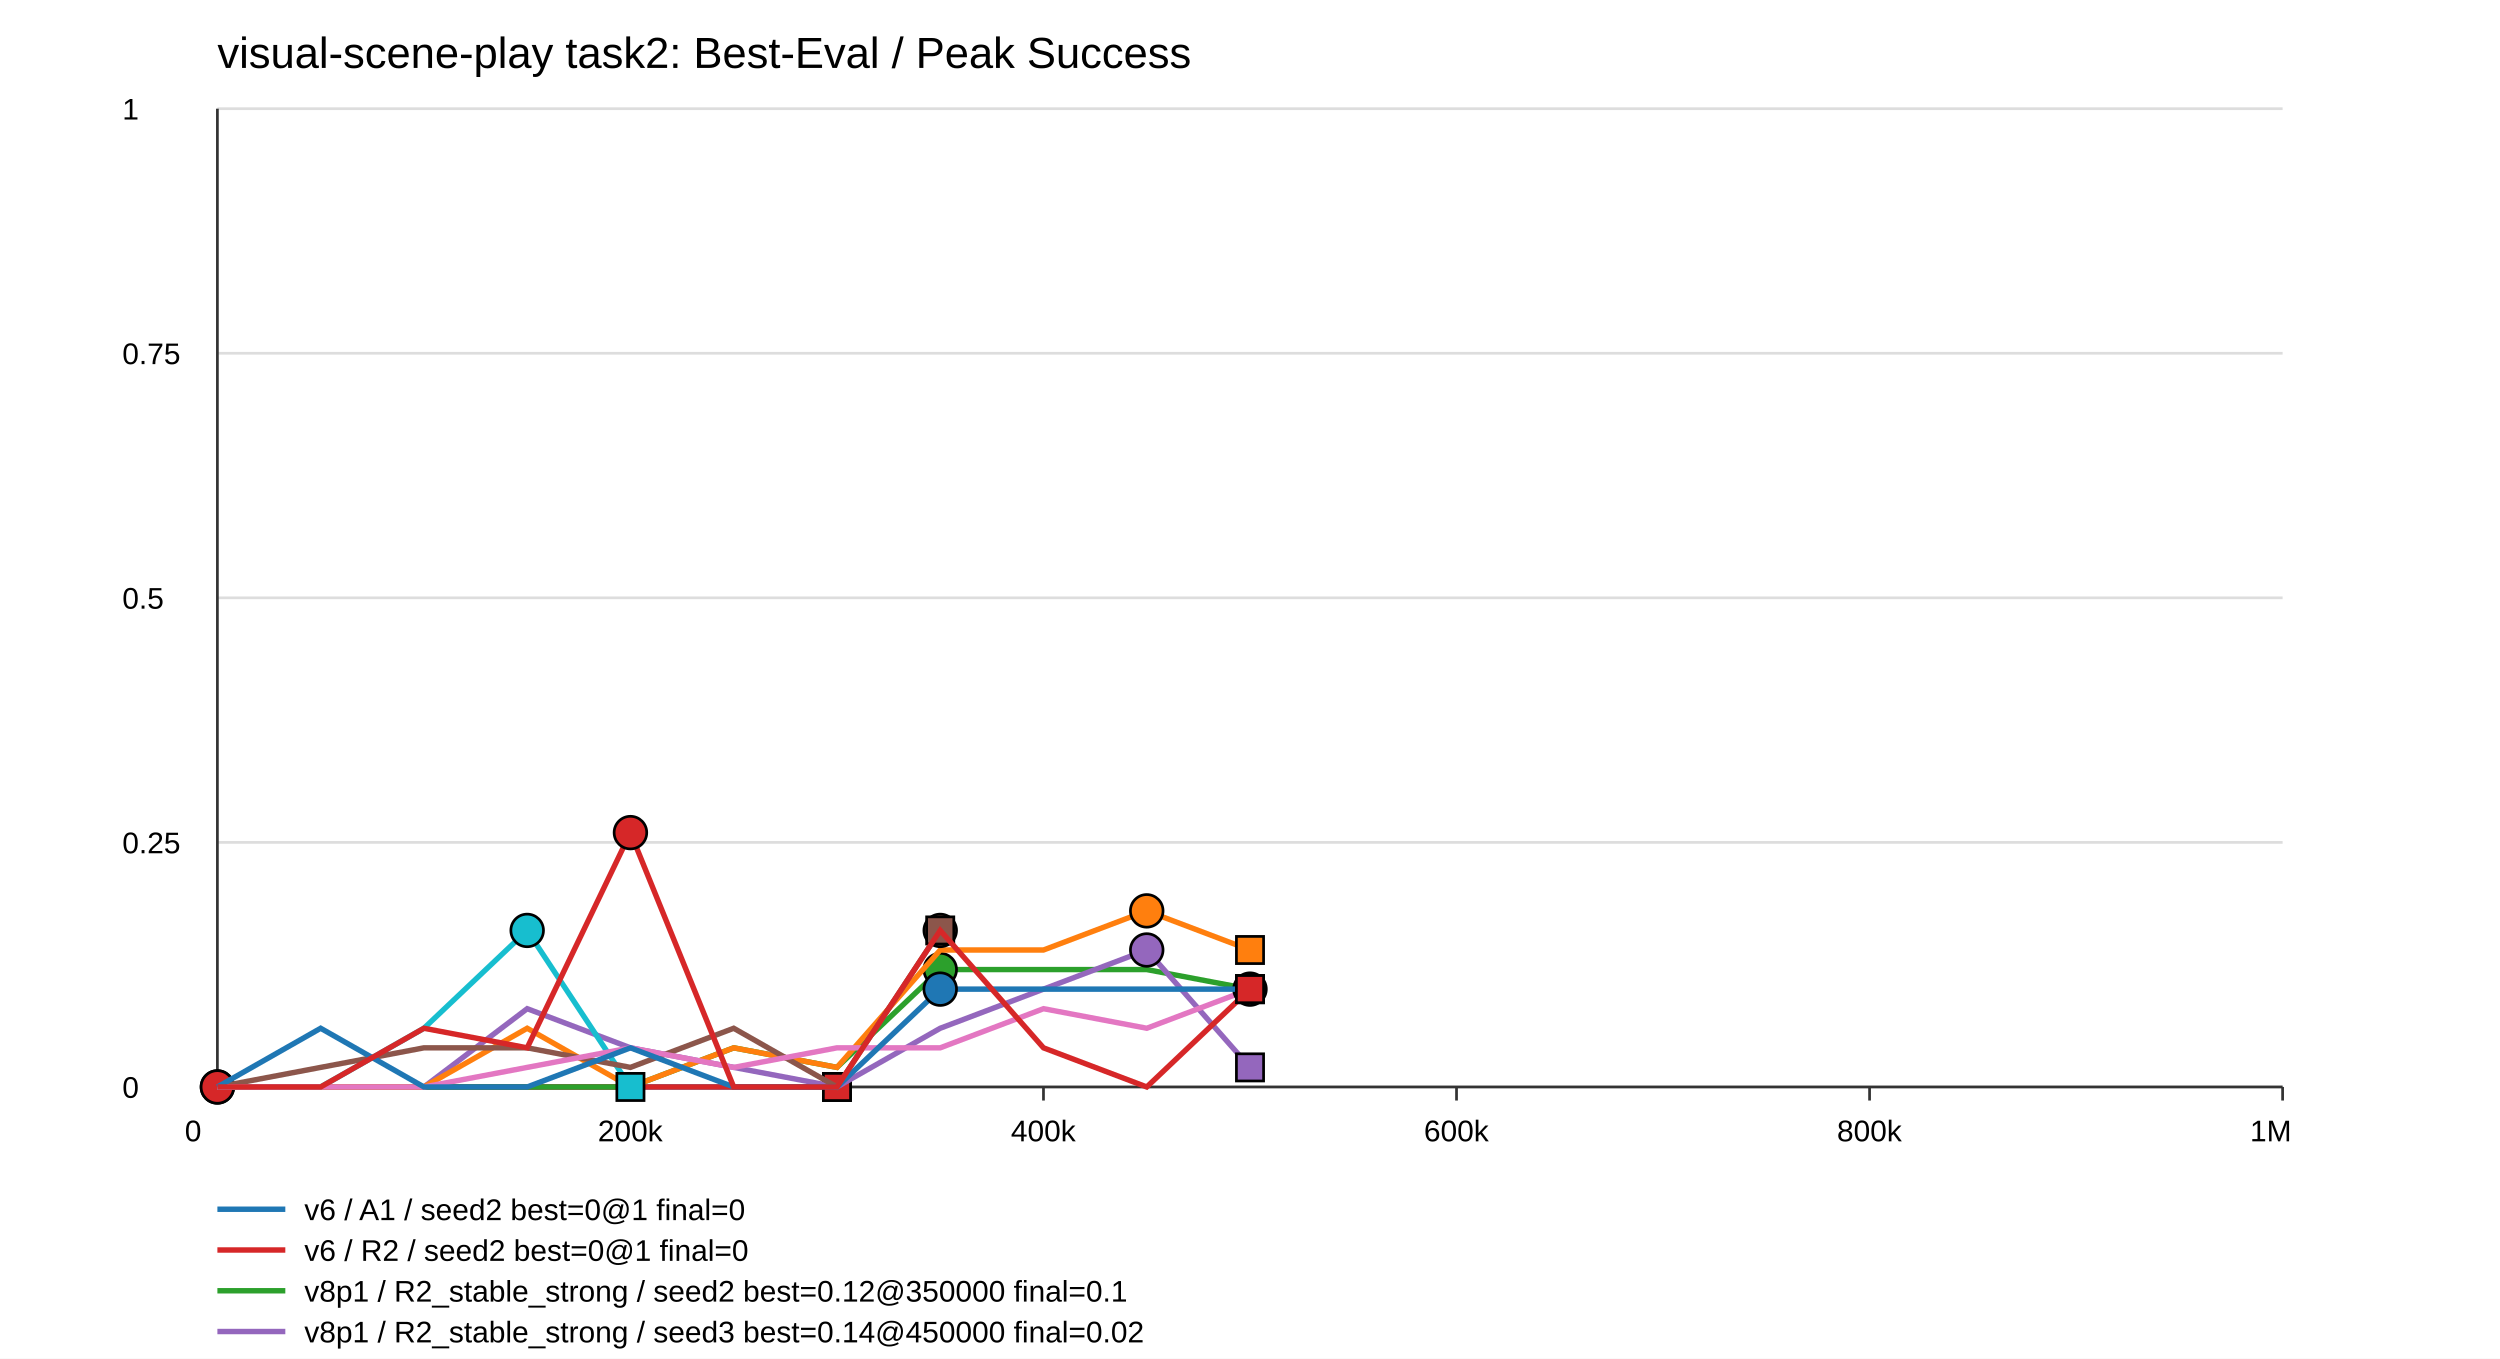
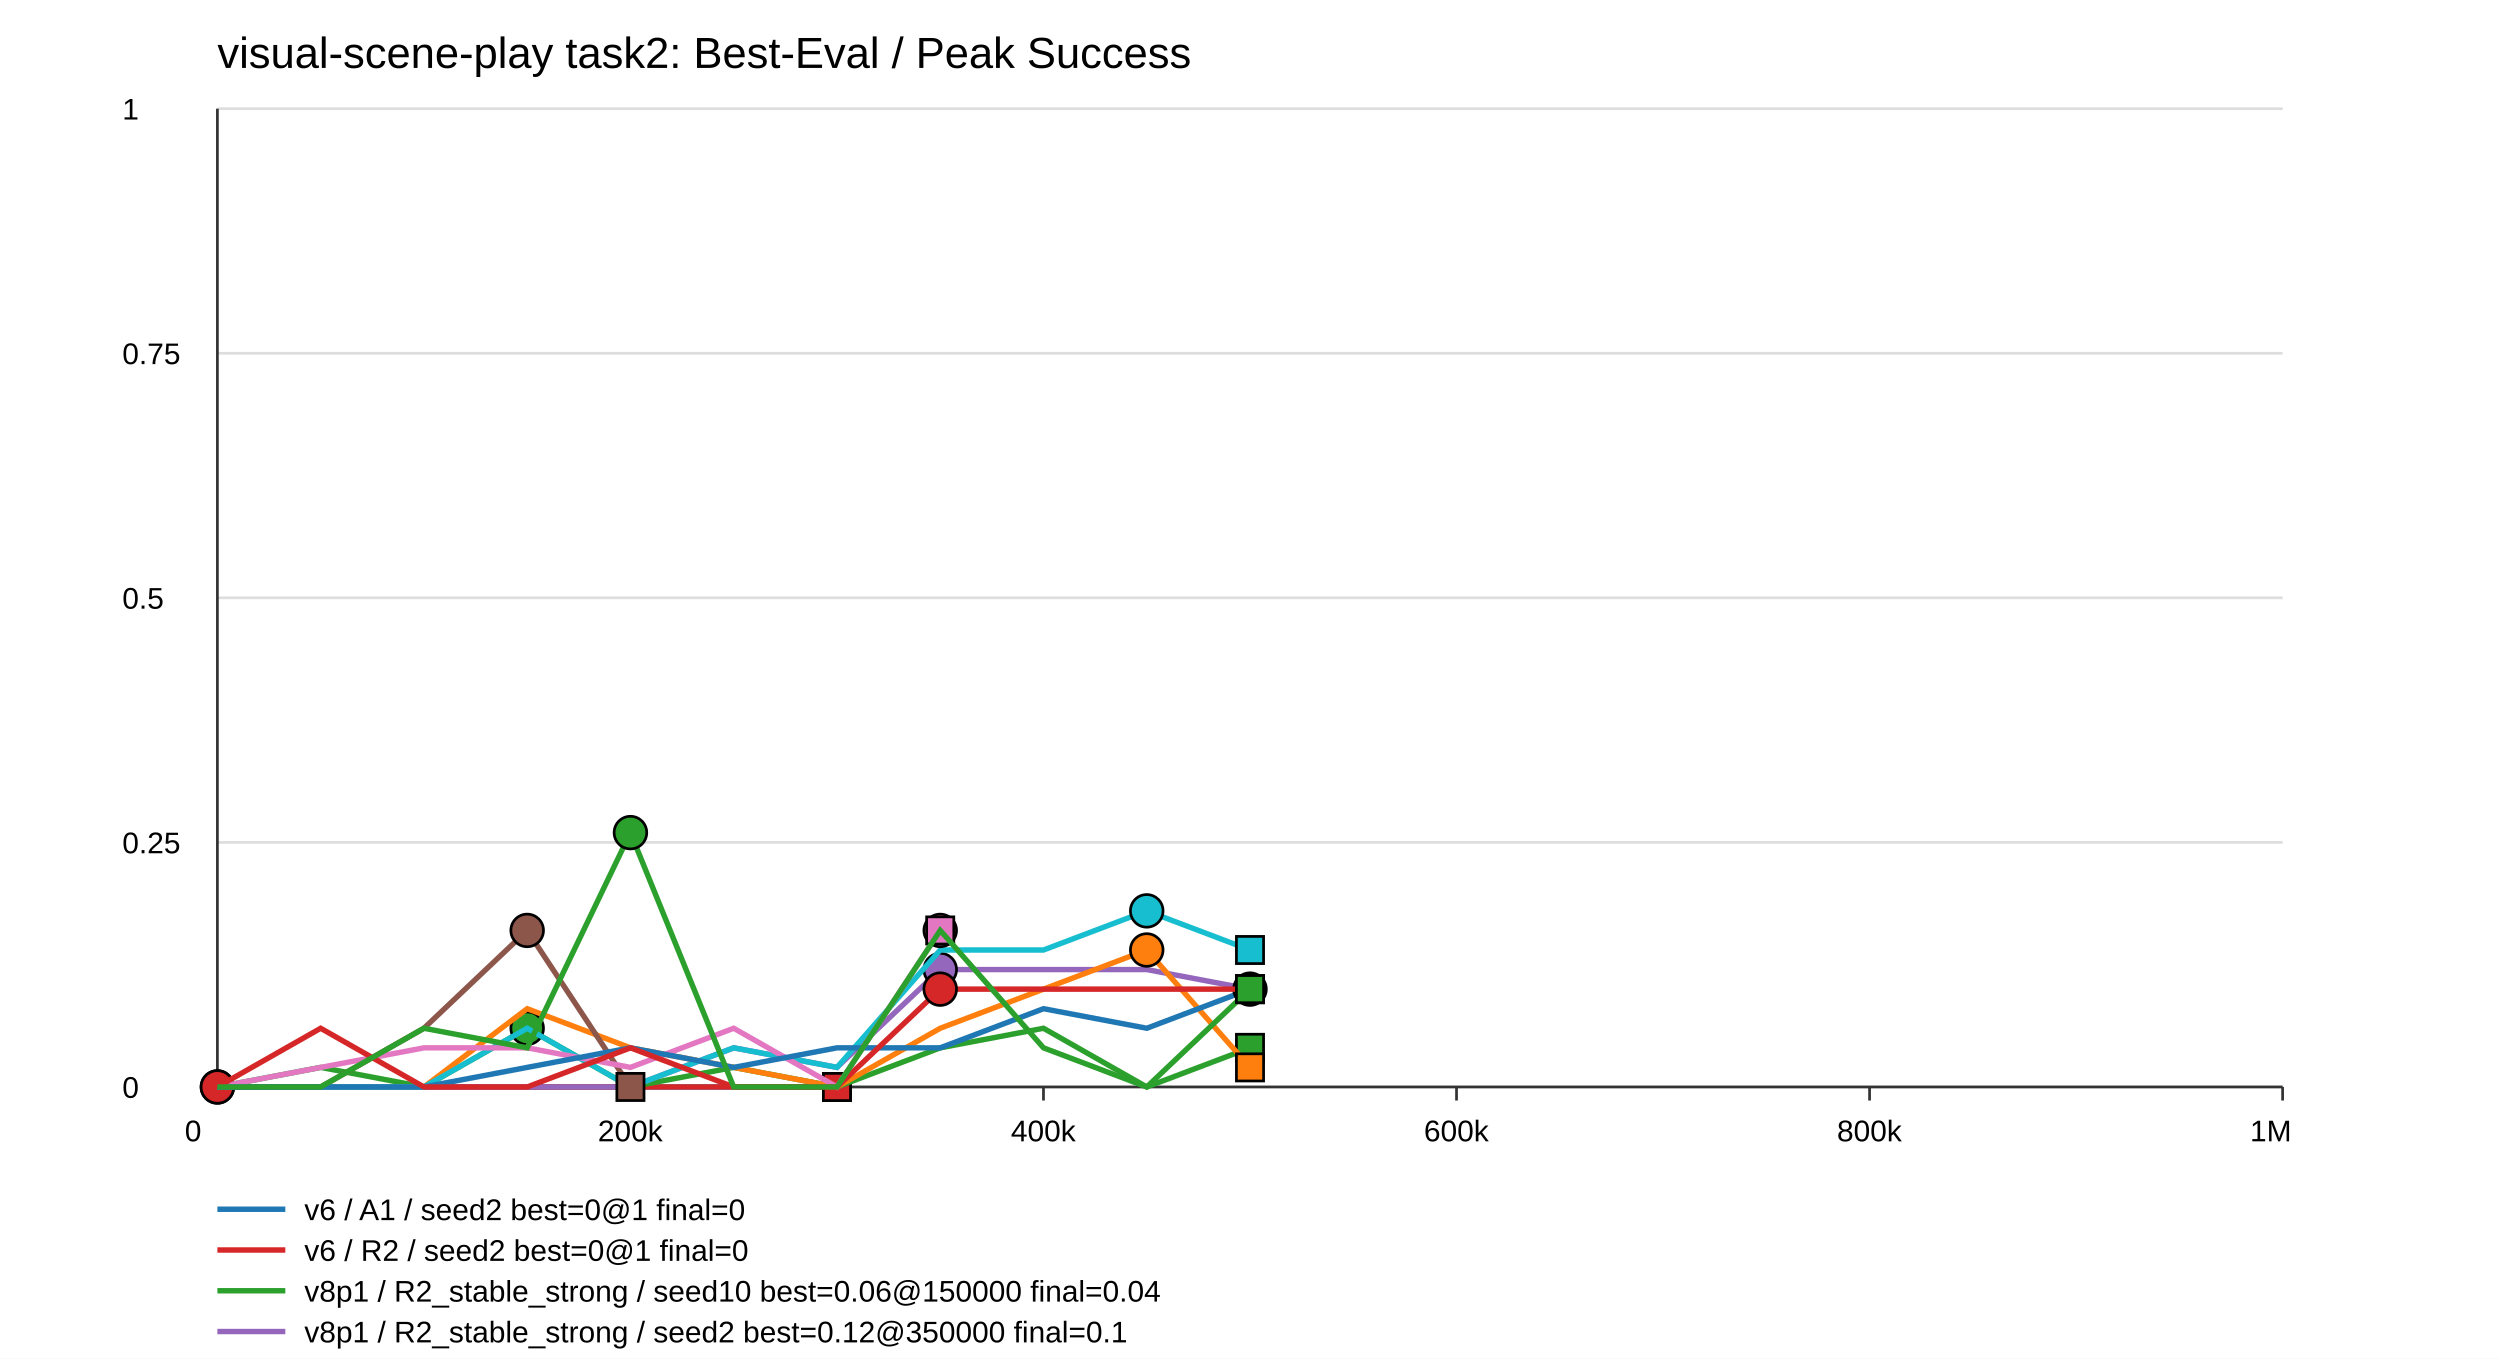
<svg xmlns="http://www.w3.org/2000/svg" width="920" height="500" viewBox="0 0 920 500">
  <rect width="100%" height="100%" fill="white" />
  <text x="80" y="25" font-family="Arial" font-size="16">visual-scene-play task2: Best-Eval / Peak Success</text>
  <line x1="80" y1="400.0" x2="840" y2="400.0" stroke="#ddd" />
  <text x="45" y="404.0" font-family="Arial" font-size="11">0</text>
  <line x1="80" y1="310.0" x2="840" y2="310.0" stroke="#ddd" />
  <text x="45" y="314.0" font-family="Arial" font-size="11">0.25</text>
  <line x1="80" y1="220.0" x2="840" y2="220.0" stroke="#ddd" />
  <text x="45" y="224.0" font-family="Arial" font-size="11">0.5</text>
  <line x1="80" y1="130.0" x2="840" y2="130.0" stroke="#ddd" />
  <text x="45" y="134.0" font-family="Arial" font-size="11">0.75</text>
  <line x1="80" y1="40.0" x2="840" y2="40.0" stroke="#ddd" />
  <text x="45" y="44.0" font-family="Arial" font-size="11">1</text>
  <line x1="80" y1="400" x2="840" y2="400" stroke="#333" />
  <line x1="80" y1="40" x2="80" y2="400" stroke="#333" />
  <line x1="80.0" y1="400" x2="80.0" y2="405" stroke="#333" />
  <text x="68.0" y="420" font-family="Arial" font-size="11">0</text>
  <line x1="232.0" y1="400" x2="232.0" y2="405" stroke="#333" />
  <text x="220.0" y="420" font-family="Arial" font-size="11">200k</text>
  <line x1="384.0" y1="400" x2="384.0" y2="405" stroke="#333" />
  <text x="372.0" y="420" font-family="Arial" font-size="11">400k</text>
  <line x1="536.0" y1="400" x2="536.0" y2="405" stroke="#333" />
  <text x="524.0" y="420" font-family="Arial" font-size="11">600k</text>
  <line x1="688.0" y1="400" x2="688.0" y2="405" stroke="#333" />
  <text x="676.0" y="420" font-family="Arial" font-size="11">800k</text>
  <line x1="840.0" y1="400" x2="840.0" y2="405" stroke="#333" />
  <text x="828.0" y="420" font-family="Arial" font-size="11">1M</text>
  <polyline points="80.0,400.0 118.0,400.0 156.0,400.0 194.0,400.0 232.0,400.0 270.0,400.0 308.0,400.0" fill="none" stroke="#1f77b4" stroke-width="2" />
  <circle cx="80.0" cy="400.0" r="6" fill="#1f77b4" stroke="black" />
  <rect x="303.0" y="395.0" width="10" height="10" fill="#1f77b4" stroke="black" />
  <line x1="80" y1="445" x2="105" y2="445" stroke="#1f77b4" stroke-width="2" />
  <text x="112" y="449" font-family="Arial" font-size="11">v6 / A1 / seed2 best=0@1 final=0</text>
  <polyline points="80.0,400.0 118.0,400.0 156.0,400.0 194.0,400.0 232.0,400.0 270.0,400.0 308.0,400.0" fill="none" stroke="#d62728" stroke-width="2" />
  <circle cx="80.0" cy="400.0" r="6" fill="#d62728" stroke="black" />
  <rect x="303.0" y="395.0" width="10" height="10" fill="#d62728" stroke="black" />
  <line x1="80" y1="460" x2="105" y2="460" stroke="#d62728" stroke-width="2" />
  <text x="112" y="464" font-family="Arial" font-size="11">v6 / R2 / seed2 best=0@1 final=0</text>
-   <polyline points="80.0,400.0 118.0,400.0 156.0,400.0 194.0,400.0 232.0,400.0 270.0,385.6 308.0,392.8 346.0,356.8 384.0,356.8 422.0,356.8 460.0,364.0" fill="none" stroke="#2ca02c" stroke-width="2" />
-   <circle cx="346.0" cy="356.8" r="6" fill="#2ca02c" stroke="black" />
-   <rect x="455.0" y="359.0" width="10" height="10" fill="#2ca02c" stroke="black" />
+   <polyline points="80.0,400.0 118.0,392.8 156.0,400.0 194.0,378.4 232.0,400.0 270.0,392.8 308.0,400.0 346.0,385.6 384.0,378.4 422.0,400.0 460.0,385.6" fill="none" stroke="#2ca02c" stroke-width="2" />
+   <circle cx="194.0" cy="378.4" r="6" fill="#2ca02c" stroke="black" />
+   <rect x="455.0" y="380.6" width="10" height="10" fill="#2ca02c" stroke="black" />
  <line x1="80" y1="475" x2="105" y2="475" stroke="#2ca02c" stroke-width="2" />
-   <text x="112" y="479" font-family="Arial" font-size="11">v8p1 / R2_stable_strong / seed2 best=0.12@350000 final=0.1</text>
-   <polyline points="80.0,400.0 118.0,400.0 156.0,400.0 194.0,371.2 232.0,385.6 270.0,392.8 308.0,400.0 346.0,378.4 384.0,364.0 422.0,349.6 460.0,392.8" fill="none" stroke="#9467bd" stroke-width="2" />
-   <circle cx="422.0" cy="349.6" r="6" fill="#9467bd" stroke="black" />
-   <rect x="455.0" y="387.8" width="10" height="10" fill="#9467bd" stroke="black" />
+   <text x="112" y="479" font-family="Arial" font-size="11">v8p1 / R2_stable_strong / seed10 best=0.06@150000 final=0.04</text>
+   <polyline points="80.0,400.0 118.0,400.0 156.0,400.0 194.0,400.0 232.0,400.0 270.0,385.6 308.0,392.8 346.0,356.8 384.0,356.8 422.0,356.8 460.0,364.0" fill="none" stroke="#9467bd" stroke-width="2" />
+   <circle cx="346.0" cy="356.8" r="6" fill="#9467bd" stroke="black" />
+   <rect x="455.0" y="359.0" width="10" height="10" fill="#9467bd" stroke="black" />
  <line x1="80" y1="490" x2="105" y2="490" stroke="#9467bd" stroke-width="2" />
-   <text x="112" y="494" font-family="Arial" font-size="11">v8p1 / R2_stable_strong / seed3 best=0.14@450000 final=0.02</text>
-   <polyline points="80.0,400.0 118.0,400.0 156.0,400.0 194.0,378.4 232.0,400.0 270.0,385.6 308.0,392.8 346.0,349.6 384.0,349.6 422.0,335.2 460.0,349.6" fill="none" stroke="#ff7f0e" stroke-width="2" />
-   <circle cx="422.0" cy="335.2" r="6" fill="#ff7f0e" stroke="black" />
-   <rect x="455.0" y="344.6" width="10" height="10" fill="#ff7f0e" stroke="black" />
+   <text x="112" y="494" font-family="Arial" font-size="11">v8p1 / R2_stable_strong / seed2 best=0.12@350000 final=0.1</text>
+   <polyline points="80.0,400.0 118.0,400.0 156.0,400.0 194.0,371.2 232.0,385.6 270.0,392.8 308.0,400.0 346.0,378.4 384.0,364.0 422.0,349.6 460.0,392.8" fill="none" stroke="#ff7f0e" stroke-width="2" />
+   <circle cx="422.0" cy="349.6" r="6" fill="#ff7f0e" stroke="black" />
+   <rect x="455.0" y="387.8" width="10" height="10" fill="#ff7f0e" stroke="black" />
  <line x1="80" y1="505" x2="105" y2="505" stroke="#ff7f0e" stroke-width="2" />
-   <text x="112" y="509" font-family="Arial" font-size="11">v8p1 / R2_stable_strong / seed4 best=0.18@450000 final=0.14</text>
-   <polyline points="80.0,400.0 118.0,400.0 156.0,378.4 194.0,342.4 232.0,400.0" fill="none" stroke="#17becf" stroke-width="2" />
-   <circle cx="194.0" cy="342.4" r="6" fill="#17becf" stroke="black" />
-   <rect x="227.0" y="395.0" width="10" height="10" fill="#17becf" stroke="black" />
+   <text x="112" y="509" font-family="Arial" font-size="11">v8p1 / R2_stable_strong / seed3 best=0.14@450000 final=0.02</text>
+   <polyline points="80.0,400.0 118.0,400.0 156.0,400.0 194.0,378.4 232.0,400.0 270.0,385.6 308.0,392.8 346.0,349.6 384.0,349.6 422.0,335.2 460.0,349.6" fill="none" stroke="#17becf" stroke-width="2" />
+   <circle cx="422.0" cy="335.2" r="6" fill="#17becf" stroke="black" />
+   <rect x="455.0" y="344.6" width="10" height="10" fill="#17becf" stroke="black" />
  <line x1="80" y1="520" x2="105" y2="520" stroke="#17becf" stroke-width="2" />
-   <text x="112" y="524" font-family="Arial" font-size="11">v8p1 / R2_stable_strong / seed5 best=0.16@150000 final=0</text>
-   <polyline points="80.0,400.0 118.0,392.8 156.0,385.6 194.0,385.6 232.0,392.8 270.0,378.4 308.0,400.0 346.0,342.4" fill="none" stroke="#8c564b" stroke-width="2" />
-   <circle cx="346.0" cy="342.4" r="6" fill="#8c564b" stroke="black" />
-   <rect x="341.0" y="337.4" width="10" height="10" fill="#8c564b" stroke="black" />
+   <text x="112" y="524" font-family="Arial" font-size="11">v8p1 / R2_stable_strong / seed4 best=0.18@450000 final=0.14</text>
+   <polyline points="80.0,400.0 118.0,400.0 156.0,378.4 194.0,342.4 232.0,400.0" fill="none" stroke="#8c564b" stroke-width="2" />
+   <circle cx="194.0" cy="342.4" r="6" fill="#8c564b" stroke="black" />
+   <rect x="227.0" y="395.0" width="10" height="10" fill="#8c564b" stroke="black" />
  <line x1="80" y1="535" x2="105" y2="535" stroke="#8c564b" stroke-width="2" />
-   <text x="112" y="539" font-family="Arial" font-size="11">v8p1 / R2_stable_strong / seed6 best=0.16@350000 final=0.16</text>
-   <polyline points="80.0,400.0 118.0,400.0 156.0,400.0 194.0,392.8 232.0,385.6 270.0,392.8 308.0,385.6 346.0,385.6 384.0,371.2 422.0,378.4 460.0,364.0" fill="none" stroke="#e377c2" stroke-width="2" />
-   <circle cx="460.0" cy="364.0" r="6" fill="#e377c2" stroke="black" />
-   <rect x="455.0" y="359.0" width="10" height="10" fill="#e377c2" stroke="black" />
+   <text x="112" y="539" font-family="Arial" font-size="11">v8p1 / R2_stable_strong / seed5 best=0.16@150000 final=0</text>
+   <polyline points="80.0,400.0 118.0,392.8 156.0,385.6 194.0,385.6 232.0,392.8 270.0,378.4 308.0,400.0 346.0,342.4" fill="none" stroke="#e377c2" stroke-width="2" />
+   <circle cx="346.0" cy="342.4" r="6" fill="#e377c2" stroke="black" />
+   <rect x="341.0" y="337.4" width="10" height="10" fill="#e377c2" stroke="black" />
  <line x1="80" y1="550" x2="105" y2="550" stroke="#e377c2" stroke-width="2" />
-   <text x="112" y="554" font-family="Arial" font-size="11">v8p1 / R2_stable_strong / seed7 best=0.1@500000 final=0.1</text>
-   <polyline points="80.0,400.0 118.0,378.4 156.0,400.0 194.0,400.0 232.0,385.6 270.0,400.0 308.0,400.0 346.0,364.0 384.0,364.0 422.0,364.0 460.0,364.0" fill="none" stroke="#1f77b4" stroke-width="2" />
-   <circle cx="346.0" cy="364.0" r="6" fill="#1f77b4" stroke="black" />
+   <text x="112" y="554" font-family="Arial" font-size="11">v8p1 / R2_stable_strong / seed6 best=0.16@350000 final=0.16</text>
+   <polyline points="80.0,400.0 118.0,400.0 156.0,400.0 194.0,392.8 232.0,385.6 270.0,392.8 308.0,385.6 346.0,385.6 384.0,371.2 422.0,378.4 460.0,364.0" fill="none" stroke="#1f77b4" stroke-width="2" />
+   <circle cx="460.0" cy="364.0" r="6" fill="#1f77b4" stroke="black" />
  <rect x="455.0" y="359.0" width="10" height="10" fill="#1f77b4" stroke="black" />
  <line x1="80" y1="565" x2="105" y2="565" stroke="#1f77b4" stroke-width="2" />
-   <text x="112" y="569" font-family="Arial" font-size="11">v8p1 / R2_stable_strong / seed8 best=0.1@350000 final=0.1</text>
-   <polyline points="80.0,400.0 118.0,400.0 156.0,378.4 194.0,385.6 232.0,306.4 270.0,400.0 308.0,400.0 346.0,342.4 384.0,385.6 422.0,400.0 460.0,364.0" fill="none" stroke="#d62728" stroke-width="2" />
-   <circle cx="232.0" cy="306.4" r="6" fill="#d62728" stroke="black" />
+   <text x="112" y="569" font-family="Arial" font-size="11">v8p1 / R2_stable_strong / seed7 best=0.1@500000 final=0.1</text>
+   <polyline points="80.0,400.0 118.0,378.4 156.0,400.0 194.0,400.0 232.0,385.6 270.0,400.0 308.0,400.0 346.0,364.0 384.0,364.0 422.0,364.0 460.0,364.0" fill="none" stroke="#d62728" stroke-width="2" />
+   <circle cx="346.0" cy="364.0" r="6" fill="#d62728" stroke="black" />
  <rect x="455.0" y="359.0" width="10" height="10" fill="#d62728" stroke="black" />
  <line x1="80" y1="580" x2="105" y2="580" stroke="#d62728" stroke-width="2" />
-   <text x="112" y="584" font-family="Arial" font-size="11">v8p1 / R2_stable_strong / seed9 best=0.26@200000 final=0.1</text>
+   <text x="112" y="584" font-family="Arial" font-size="11">v8p1 / R2_stable_strong / seed8 best=0.1@350000 final=0.1</text>
+   <polyline points="80.0,400.0 118.0,400.0 156.0,378.4 194.0,385.6 232.0,306.4 270.0,400.0 308.0,400.0 346.0,342.4 384.0,385.6 422.0,400.0 460.0,364.0" fill="none" stroke="#2ca02c" stroke-width="2" />
+   <circle cx="232.0" cy="306.4" r="6" fill="#2ca02c" stroke="black" />
+   <rect x="455.0" y="359.0" width="10" height="10" fill="#2ca02c" stroke="black" />
+   <line x1="80" y1="595" x2="105" y2="595" stroke="#2ca02c" stroke-width="2" />
+   <text x="112" y="599" font-family="Arial" font-size="11">v8p1 / R2_stable_strong / seed9 best=0.26@200000 final=0.1</text>
</svg>
